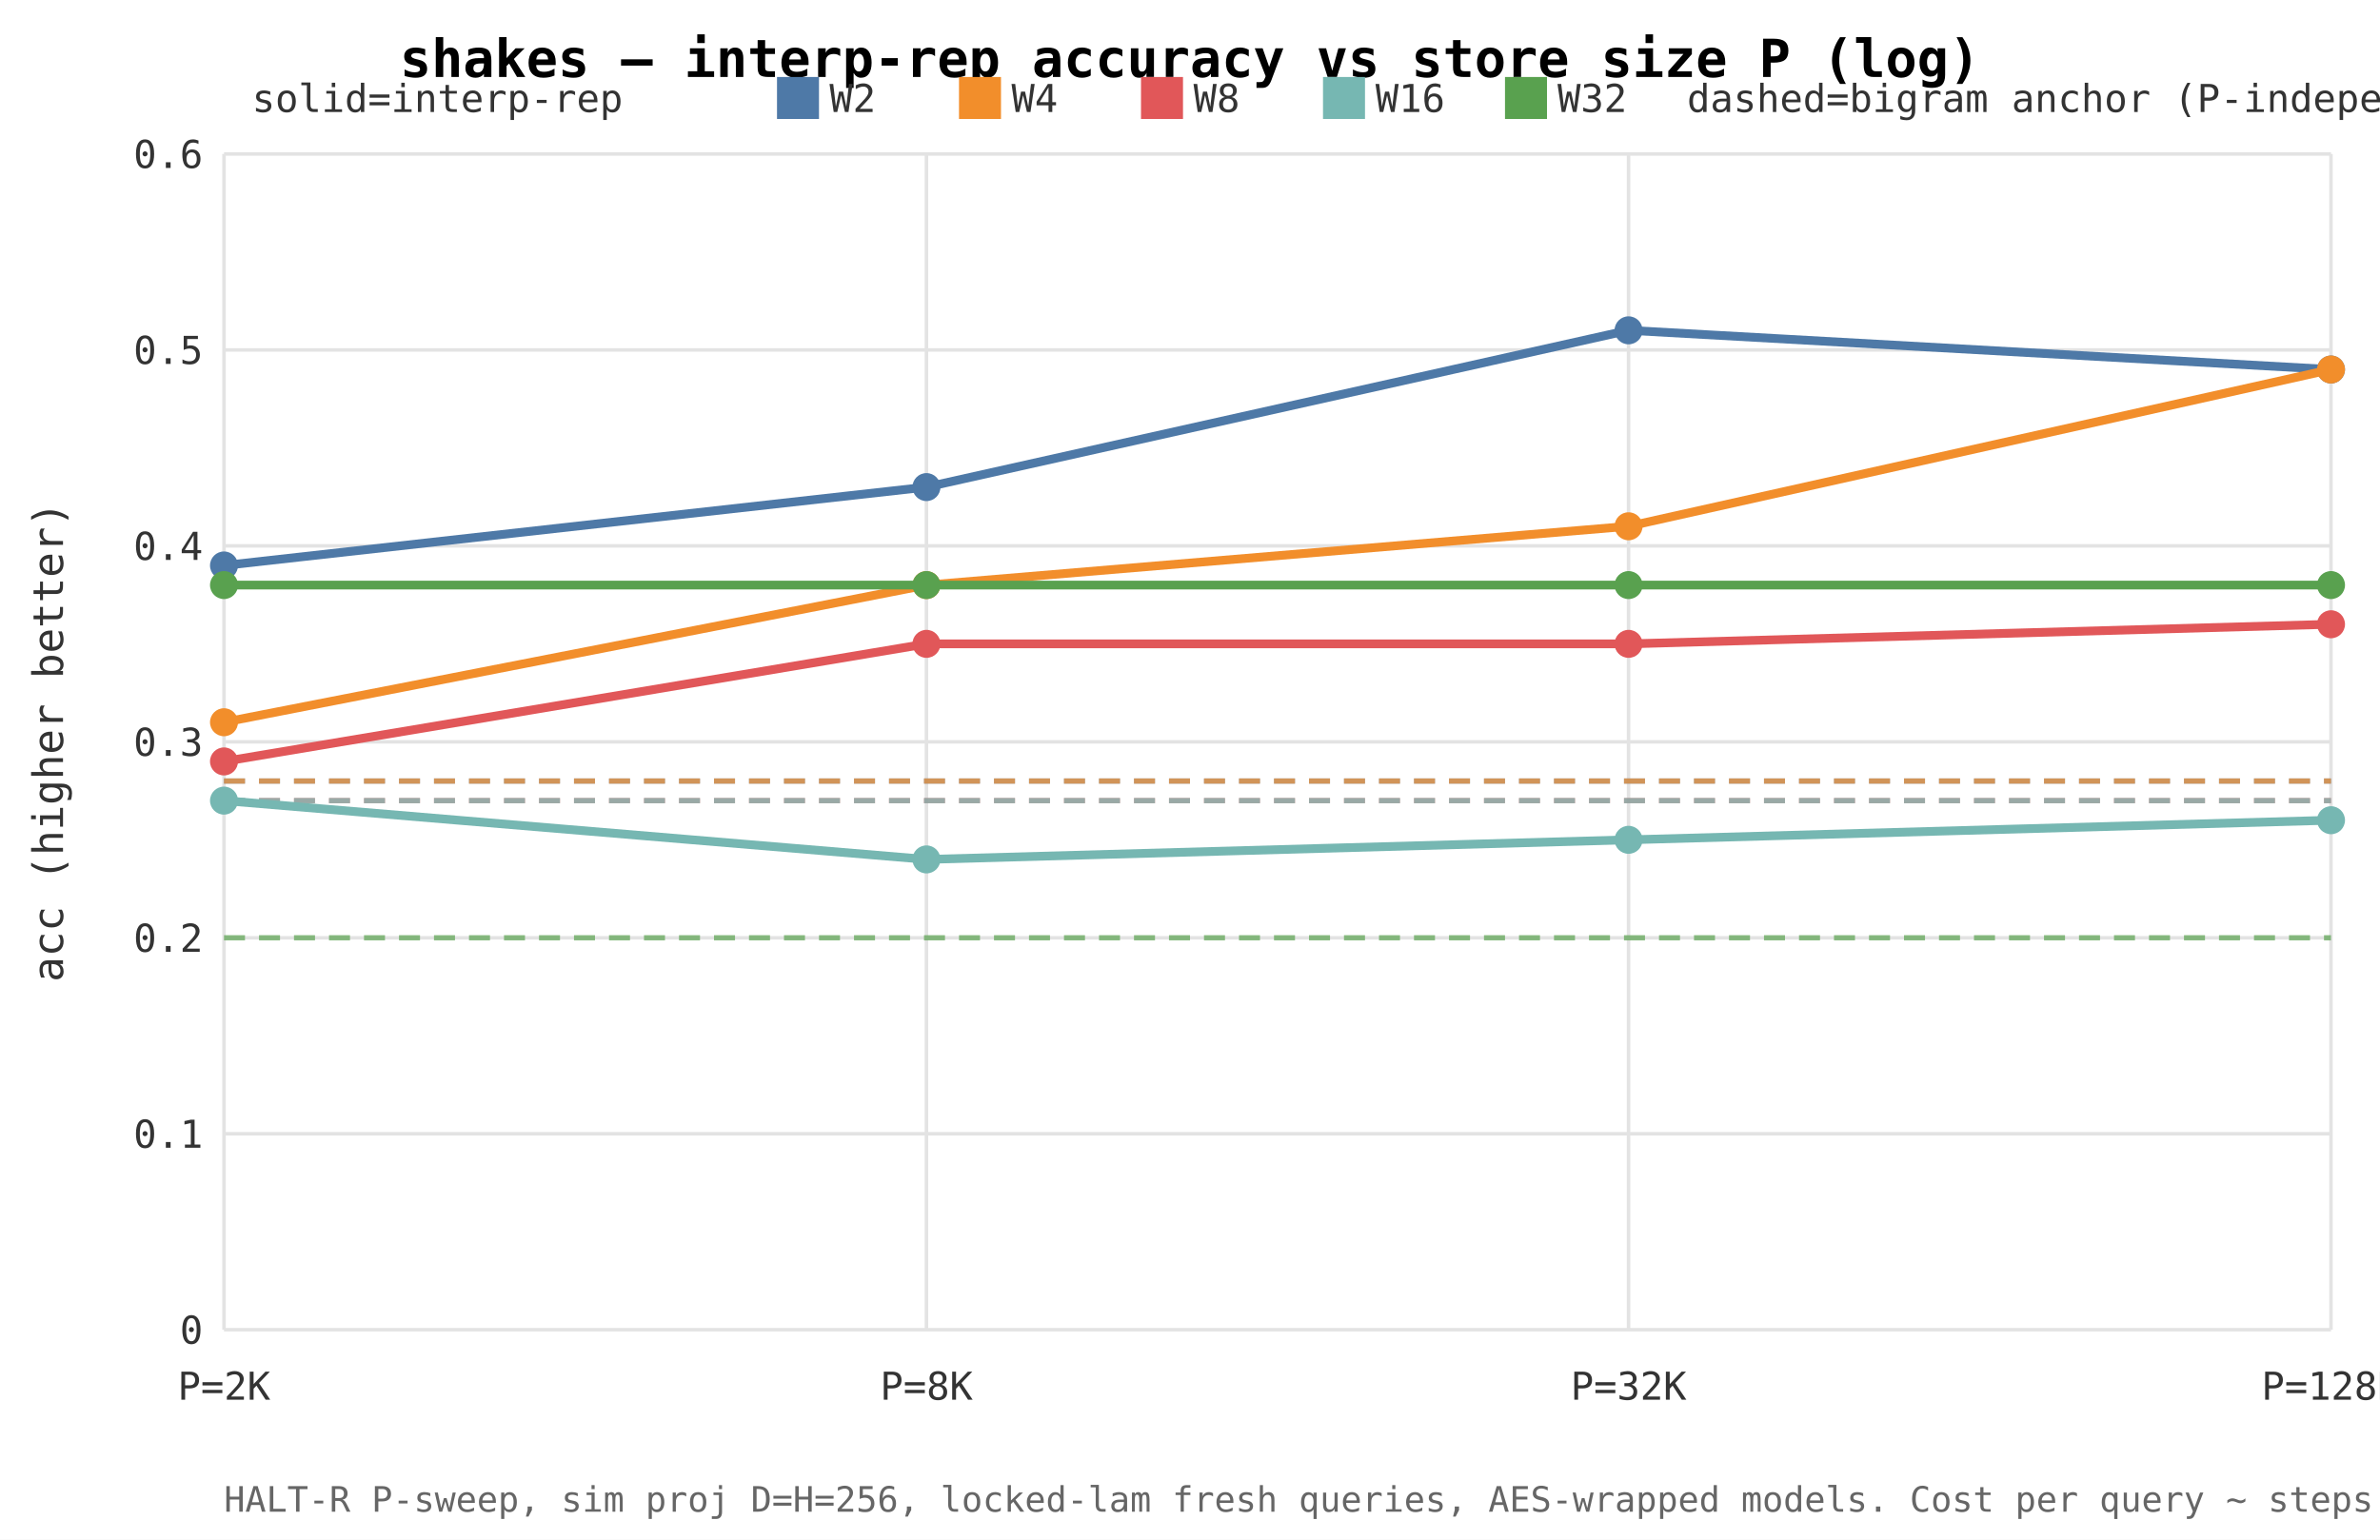
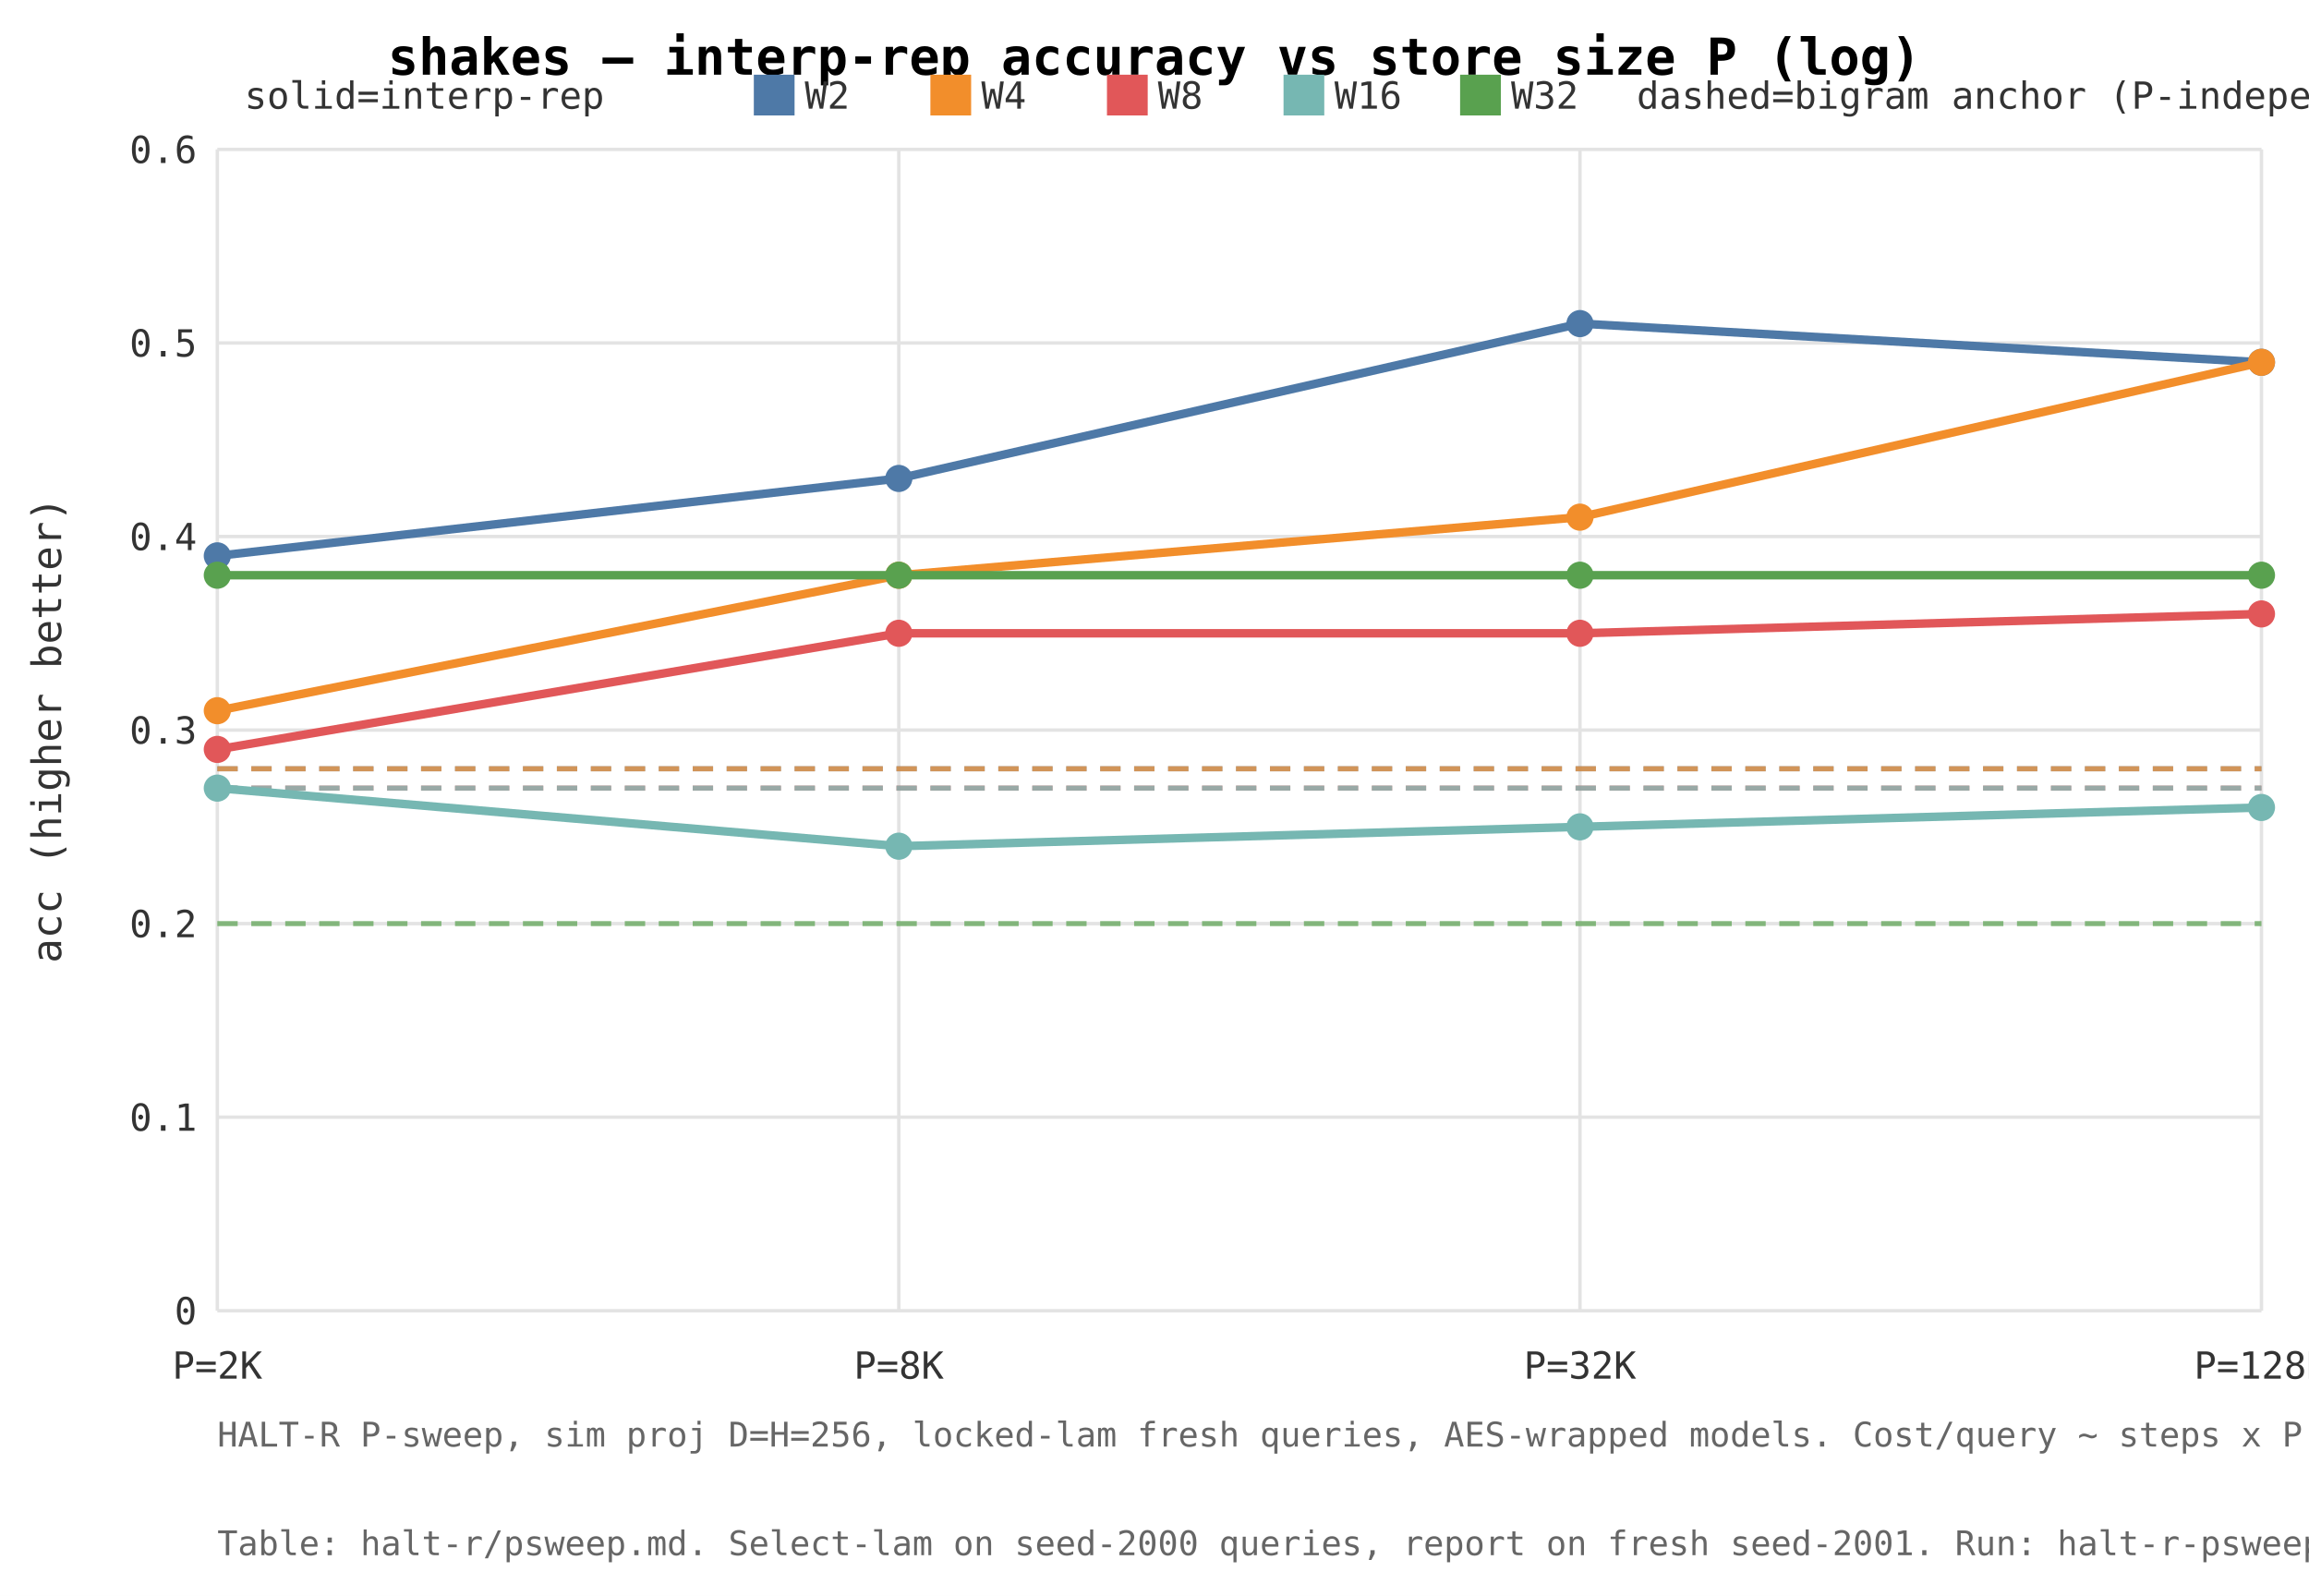
- <svg xmlns="http://www.w3.org/2000/svg" width="680" height="440" font-family="monospace">
-   <rect width="680" height="440" fill="#ffffff" />
+ <svg xmlns="http://www.w3.org/2000/svg" width="680" height="470" font-family="monospace">
+   <rect width="680" height="470" fill="#ffffff" />
  <text x="340" y="22" text-anchor="middle" font-size="15" font-weight="bold">shakes — interp-rep accuracy vs store size P (log)</text>
-   <line x1="64" y1="380.0" x2="666" y2="380.0" stroke="#e3e3e3" />
-   <text x="58" y="384.0" text-anchor="end" font-size="11" fill="#333">0</text>
-   <line x1="64" y1="324.0" x2="666" y2="324.0" stroke="#e3e3e3" />
-   <text x="58" y="328.0" text-anchor="end" font-size="11" fill="#333">0.1</text>
-   <line x1="64" y1="268.0" x2="666" y2="268.0" stroke="#e3e3e3" />
-   <text x="58" y="272.0" text-anchor="end" font-size="11" fill="#333">0.2</text>
-   <line x1="64" y1="212.0" x2="666" y2="212.0" stroke="#e3e3e3" />
-   <text x="58" y="216.0" text-anchor="end" font-size="11" fill="#333">0.3</text>
-   <line x1="64" y1="156.0" x2="666" y2="156.0" stroke="#e3e3e3" />
-   <text x="58" y="160.0" text-anchor="end" font-size="11" fill="#333">0.4</text>
-   <line x1="64" y1="100.0" x2="666" y2="100.0" stroke="#e3e3e3" />
-   <text x="58" y="104.0" text-anchor="end" font-size="11" fill="#333">0.5</text>
+   <line x1="64" y1="386.0" x2="666" y2="386.0" stroke="#e3e3e3" />
+   <text x="58" y="390.0" text-anchor="end" font-size="11" fill="#333">0</text>
+   <line x1="64" y1="329.0" x2="666" y2="329.0" stroke="#e3e3e3" />
+   <text x="58" y="333.0" text-anchor="end" font-size="11" fill="#333">0.1</text>
+   <line x1="64" y1="272.0" x2="666" y2="272.0" stroke="#e3e3e3" />
+   <text x="58" y="276.0" text-anchor="end" font-size="11" fill="#333">0.2</text>
+   <line x1="64" y1="215.0" x2="666" y2="215.0" stroke="#e3e3e3" />
+   <text x="58" y="219.0" text-anchor="end" font-size="11" fill="#333">0.3</text>
+   <line x1="64" y1="158.0" x2="666" y2="158.0" stroke="#e3e3e3" />
+   <text x="58" y="162.0" text-anchor="end" font-size="11" fill="#333">0.4</text>
+   <line x1="64" y1="101.0" x2="666" y2="101.0" stroke="#e3e3e3" />
+   <text x="58" y="105.0" text-anchor="end" font-size="11" fill="#333">0.5</text>
  <line x1="64" y1="44.0" x2="666" y2="44.0" stroke="#e3e3e3" />
  <text x="58" y="48.0" text-anchor="end" font-size="11" fill="#333">0.6</text>
-   <line x1="64.0" y1="44" x2="64.0" y2="380" stroke="#e3e3e3" />
-   <text x="64.0" y="400" text-anchor="middle" font-size="11" fill="#333">P=2K</text>
-   <line x1="264.7" y1="44" x2="264.7" y2="380" stroke="#e3e3e3" />
-   <text x="264.7" y="400" text-anchor="middle" font-size="11" fill="#333">P=8K</text>
-   <line x1="465.3" y1="44" x2="465.3" y2="380" stroke="#e3e3e3" />
-   <text x="465.3" y="400" text-anchor="middle" font-size="11" fill="#333">P=32K</text>
-   <line x1="666.0" y1="44" x2="666.0" y2="380" stroke="#e3e3e3" />
-   <text x="666.0" y="400" text-anchor="middle" font-size="11" fill="#333">P=128K</text>
-   <text x="18" y="212" text-anchor="middle" font-size="12" fill="#333" transform="rotate(-90 18 212)">acc (higher better)</text>
-   <line x1="64" y1="223.2" x2="666" y2="223.2" stroke="#4e79a7" stroke-dasharray="6,4" stroke-width="1.5" opacity="0.7" />
-   <line x1="64" y1="223.2" x2="666" y2="223.2" stroke="#f28e2b" stroke-dasharray="6,4" stroke-width="1.5" opacity="0.7" />
-   <line x1="64" y1="228.8" x2="666" y2="228.8" stroke="#e15759" stroke-dasharray="6,4" stroke-width="1.5" opacity="0.7" />
-   <line x1="64" y1="228.8" x2="666" y2="228.8" stroke="#76b7b2" stroke-dasharray="6,4" stroke-width="1.5" opacity="0.7" />
-   <line x1="64" y1="268.0" x2="666" y2="268.0" stroke="#59a14f" stroke-dasharray="6,4" stroke-width="1.5" opacity="0.7" />
-   <polyline points="64.0,161.6 264.7,139.2 465.3,94.4 666.0,105.6" fill="none" stroke="#4e79a7" stroke-width="2.5" />
-   <circle cx="64.0" cy="161.6" r="4" fill="#4e79a7" />
-   <circle cx="264.7" cy="139.2" r="4" fill="#4e79a7" />
-   <circle cx="465.3" cy="94.4" r="4" fill="#4e79a7" />
-   <circle cx="666.0" cy="105.6" r="4" fill="#4e79a7" />
-   <polyline points="64.0,206.4 264.7,167.2 465.3,150.4 666.0,105.6" fill="none" stroke="#f28e2b" stroke-width="2.5" />
-   <circle cx="64.0" cy="206.4" r="4" fill="#f28e2b" />
-   <circle cx="264.7" cy="167.2" r="4" fill="#f28e2b" />
-   <circle cx="465.3" cy="150.4" r="4" fill="#f28e2b" />
-   <circle cx="666.0" cy="105.6" r="4" fill="#f28e2b" />
-   <polyline points="64.0,217.6 264.7,184.0 465.3,184.0 666.0,178.4" fill="none" stroke="#e15759" stroke-width="2.5" />
-   <circle cx="64.0" cy="217.6" r="4" fill="#e15759" />
-   <circle cx="264.7" cy="184.0" r="4" fill="#e15759" />
-   <circle cx="465.3" cy="184.0" r="4" fill="#e15759" />
-   <circle cx="666.0" cy="178.4" r="4" fill="#e15759" />
-   <polyline points="64.0,228.8 264.7,245.6 465.3,240.0 666.0,234.4" fill="none" stroke="#76b7b2" stroke-width="2.5" />
-   <circle cx="64.0" cy="228.8" r="4" fill="#76b7b2" />
-   <circle cx="264.7" cy="245.6" r="4" fill="#76b7b2" />
-   <circle cx="465.3" cy="240.0" r="4" fill="#76b7b2" />
-   <circle cx="666.0" cy="234.4" r="4" fill="#76b7b2" />
-   <polyline points="64.0,167.2 264.7,167.2 465.3,167.2 666.0,167.2" fill="none" stroke="#59a14f" stroke-width="2.5" />
-   <circle cx="64.0" cy="167.2" r="4" fill="#59a14f" />
-   <circle cx="264.7" cy="167.2" r="4" fill="#59a14f" />
-   <circle cx="465.3" cy="167.2" r="4" fill="#59a14f" />
-   <circle cx="666.0" cy="167.2" r="4" fill="#59a14f" />
+   <line x1="64.0" y1="44" x2="64.0" y2="386" stroke="#e3e3e3" />
+   <text x="64.0" y="406" text-anchor="middle" font-size="11" fill="#333">P=2K</text>
+   <line x1="264.7" y1="44" x2="264.7" y2="386" stroke="#e3e3e3" />
+   <text x="264.7" y="406" text-anchor="middle" font-size="11" fill="#333">P=8K</text>
+   <line x1="465.3" y1="44" x2="465.3" y2="386" stroke="#e3e3e3" />
+   <text x="465.3" y="406" text-anchor="middle" font-size="11" fill="#333">P=32K</text>
+   <line x1="666.0" y1="44" x2="666.0" y2="386" stroke="#e3e3e3" />
+   <text x="666.0" y="406" text-anchor="middle" font-size="11" fill="#333">P=128K</text>
+   <text x="18" y="215" text-anchor="middle" font-size="12" fill="#333" transform="rotate(-90 18 215)">acc (higher better)</text>
+   <line x1="64" y1="226.4" x2="666" y2="226.4" stroke="#4e79a7" stroke-dasharray="6,4" stroke-width="1.5" opacity="0.7" />
+   <line x1="64" y1="226.4" x2="666" y2="226.4" stroke="#f28e2b" stroke-dasharray="6,4" stroke-width="1.5" opacity="0.7" />
+   <line x1="64" y1="232.1" x2="666" y2="232.1" stroke="#e15759" stroke-dasharray="6,4" stroke-width="1.5" opacity="0.7" />
+   <line x1="64" y1="232.1" x2="666" y2="232.1" stroke="#76b7b2" stroke-dasharray="6,4" stroke-width="1.5" opacity="0.7" />
+   <line x1="64" y1="272.0" x2="666" y2="272.0" stroke="#59a14f" stroke-dasharray="6,4" stroke-width="1.5" opacity="0.7" />
+   <polyline points="64.0,163.7 264.7,140.9 465.3,95.3 666.0,106.7" fill="none" stroke="#4e79a7" stroke-width="2.5" />
+   <circle cx="64.0" cy="163.7" r="4" fill="#4e79a7" />
+   <circle cx="264.7" cy="140.9" r="4" fill="#4e79a7" />
+   <circle cx="465.3" cy="95.3" r="4" fill="#4e79a7" />
+   <circle cx="666.0" cy="106.7" r="4" fill="#4e79a7" />
+   <polyline points="64.0,209.3 264.7,169.4 465.3,152.3 666.0,106.7" fill="none" stroke="#f28e2b" stroke-width="2.5" />
+   <circle cx="64.0" cy="209.3" r="4" fill="#f28e2b" />
+   <circle cx="264.7" cy="169.4" r="4" fill="#f28e2b" />
+   <circle cx="465.3" cy="152.3" r="4" fill="#f28e2b" />
+   <circle cx="666.0" cy="106.7" r="4" fill="#f28e2b" />
+   <polyline points="64.0,220.7 264.7,186.5 465.3,186.5 666.0,180.8" fill="none" stroke="#e15759" stroke-width="2.5" />
+   <circle cx="64.0" cy="220.7" r="4" fill="#e15759" />
+   <circle cx="264.7" cy="186.5" r="4" fill="#e15759" />
+   <circle cx="465.3" cy="186.5" r="4" fill="#e15759" />
+   <circle cx="666.0" cy="180.8" r="4" fill="#e15759" />
+   <polyline points="64.0,232.1 264.7,249.2 465.3,243.5 666.0,237.8" fill="none" stroke="#76b7b2" stroke-width="2.5" />
+   <circle cx="64.0" cy="232.1" r="4" fill="#76b7b2" />
+   <circle cx="264.7" cy="249.2" r="4" fill="#76b7b2" />
+   <circle cx="465.3" cy="243.5" r="4" fill="#76b7b2" />
+   <circle cx="666.0" cy="237.8" r="4" fill="#76b7b2" />
+   <polyline points="64.0,169.4 264.7,169.4 465.3,169.4 666.0,169.4" fill="none" stroke="#59a14f" stroke-width="2.5" />
+   <circle cx="64.0" cy="169.4" r="4" fill="#59a14f" />
+   <circle cx="264.7" cy="169.4" r="4" fill="#59a14f" />
+   <circle cx="465.3" cy="169.4" r="4" fill="#59a14f" />
+   <circle cx="666.0" cy="169.4" r="4" fill="#59a14f" />
  <text x="72" y="32" font-size="11" fill="#333">solid=interp-rep</text>
  <rect x="222" y="22" width="12" height="12" fill="#4e79a7" />
  <text x="237" y="32" font-size="11" fill="#333">W2</text>
  <rect x="274" y="22" width="12" height="12" fill="#f28e2b" />
  <text x="289" y="32" font-size="11" fill="#333">W4</text>
  <rect x="326" y="22" width="12" height="12" fill="#e15759" />
  <text x="341" y="32" font-size="11" fill="#333">W8</text>
  <rect x="378" y="22" width="12" height="12" fill="#76b7b2" />
  <text x="393" y="32" font-size="11" fill="#333">W16</text>
  <rect x="430" y="22" width="12" height="12" fill="#59a14f" />
  <text x="445" y="32" font-size="11" fill="#333">W32</text>
  <text x="482" y="32" font-size="11" fill="#333">dashed=bigram anchor (P-independent)</text>
-   <text x="64" y="432" font-size="10" fill="#666">HALT-R P-sweep, sim proj D=H=256, locked-lam fresh queries, AES-wrapped models. Cost per query ~ steps x P x D x 2 FLOP (linear in P).</text>
+   <text x="64" y="426" font-size="10" fill="#666">HALT-R P-sweep, sim proj D=H=256, locked-lam fresh queries, AES-wrapped models. Cost/query ~ steps x P x D x 2 FLOP (linear in P; steps fall as P grows).</text>
+   <text x="64" y="458" font-size="10" fill="#666">Table: halt-r/psweep.md. Select-lam on seed-2000 queries, report on fresh seed-2001. Run: halt-r-psweep CI.</text>
</svg>
